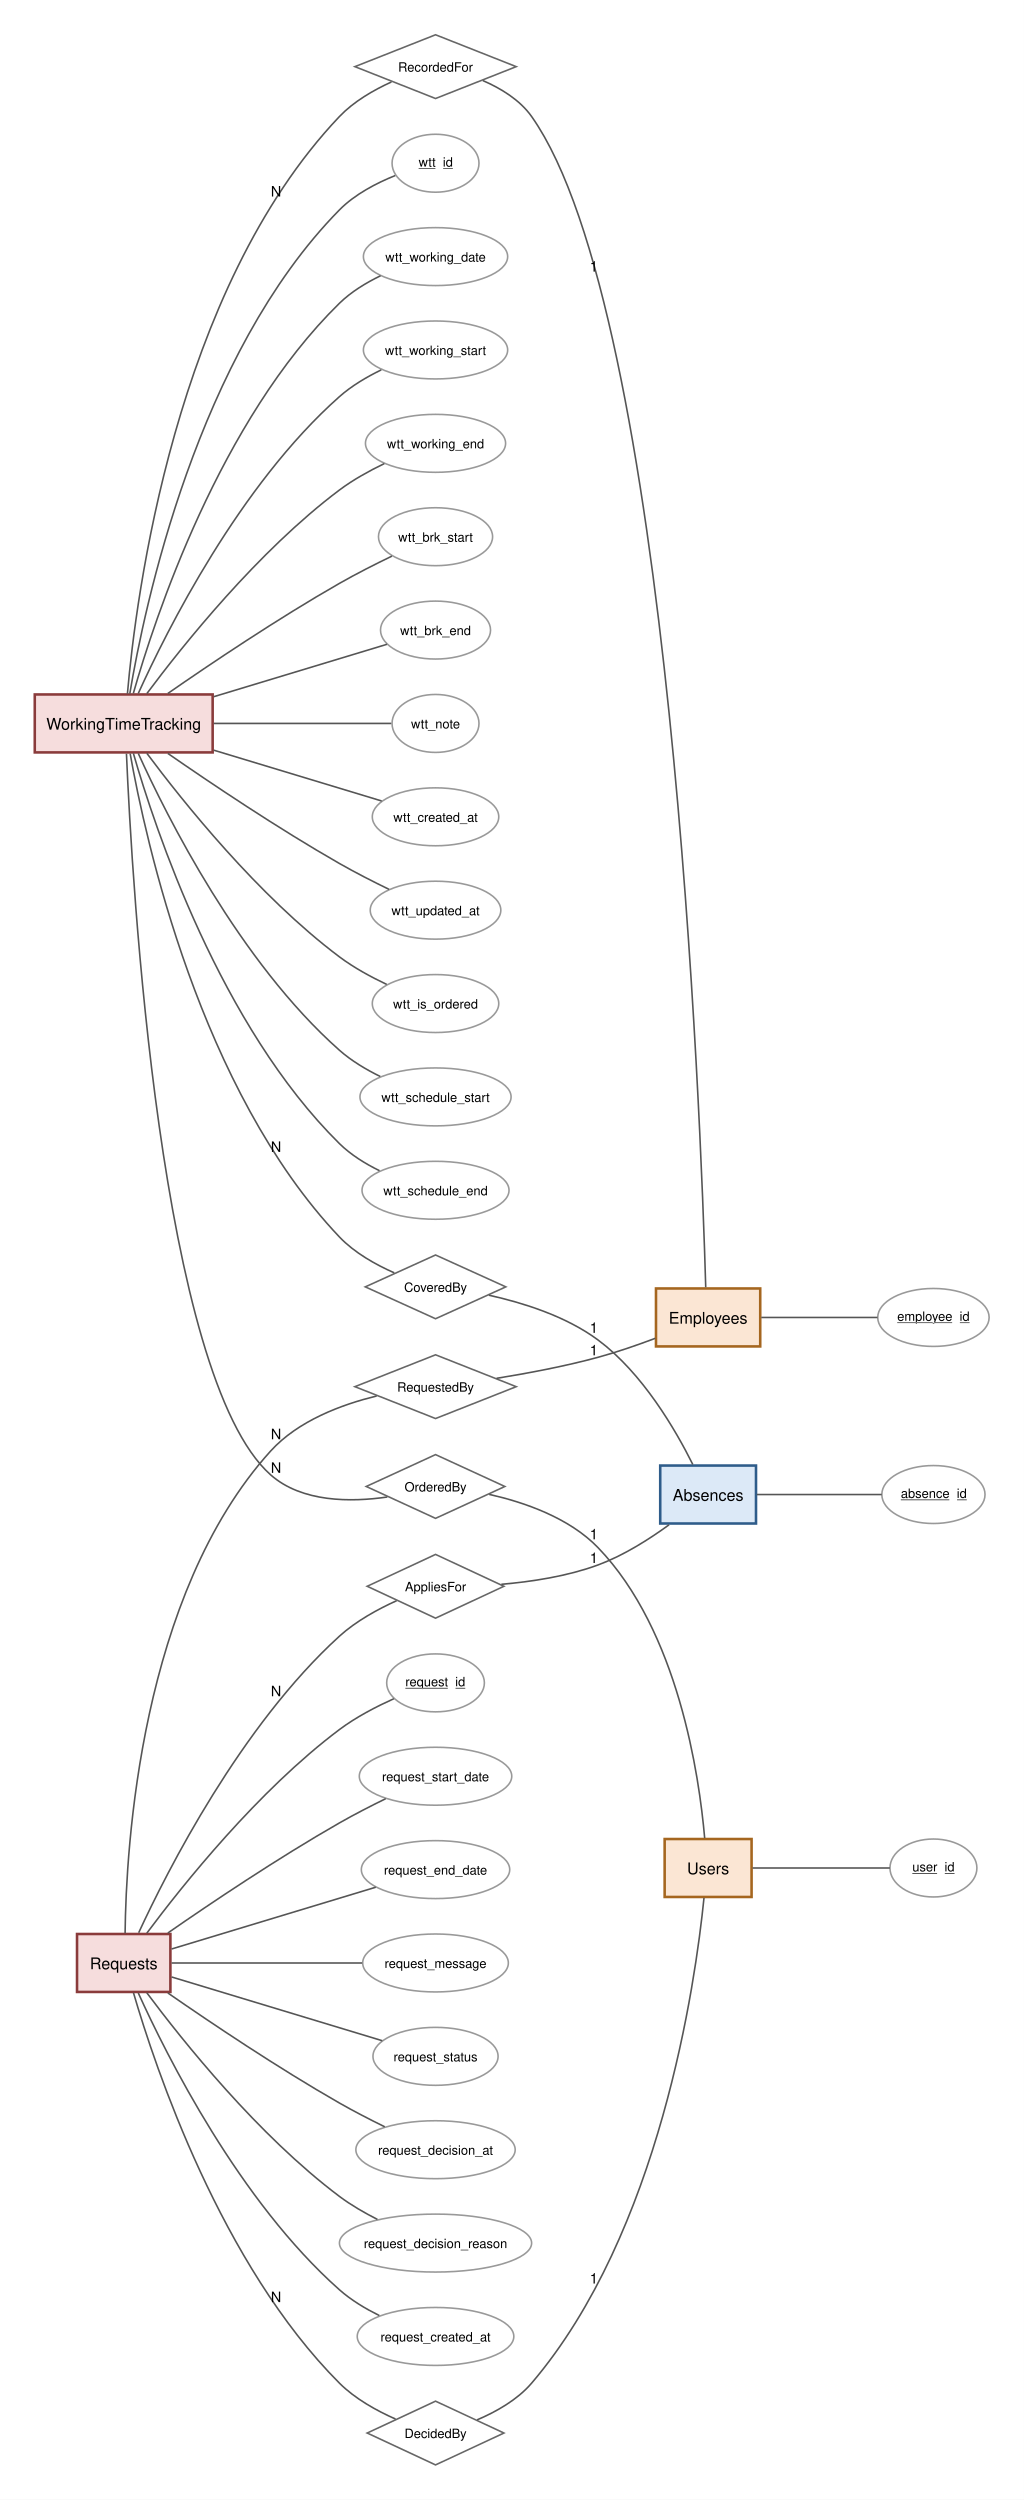
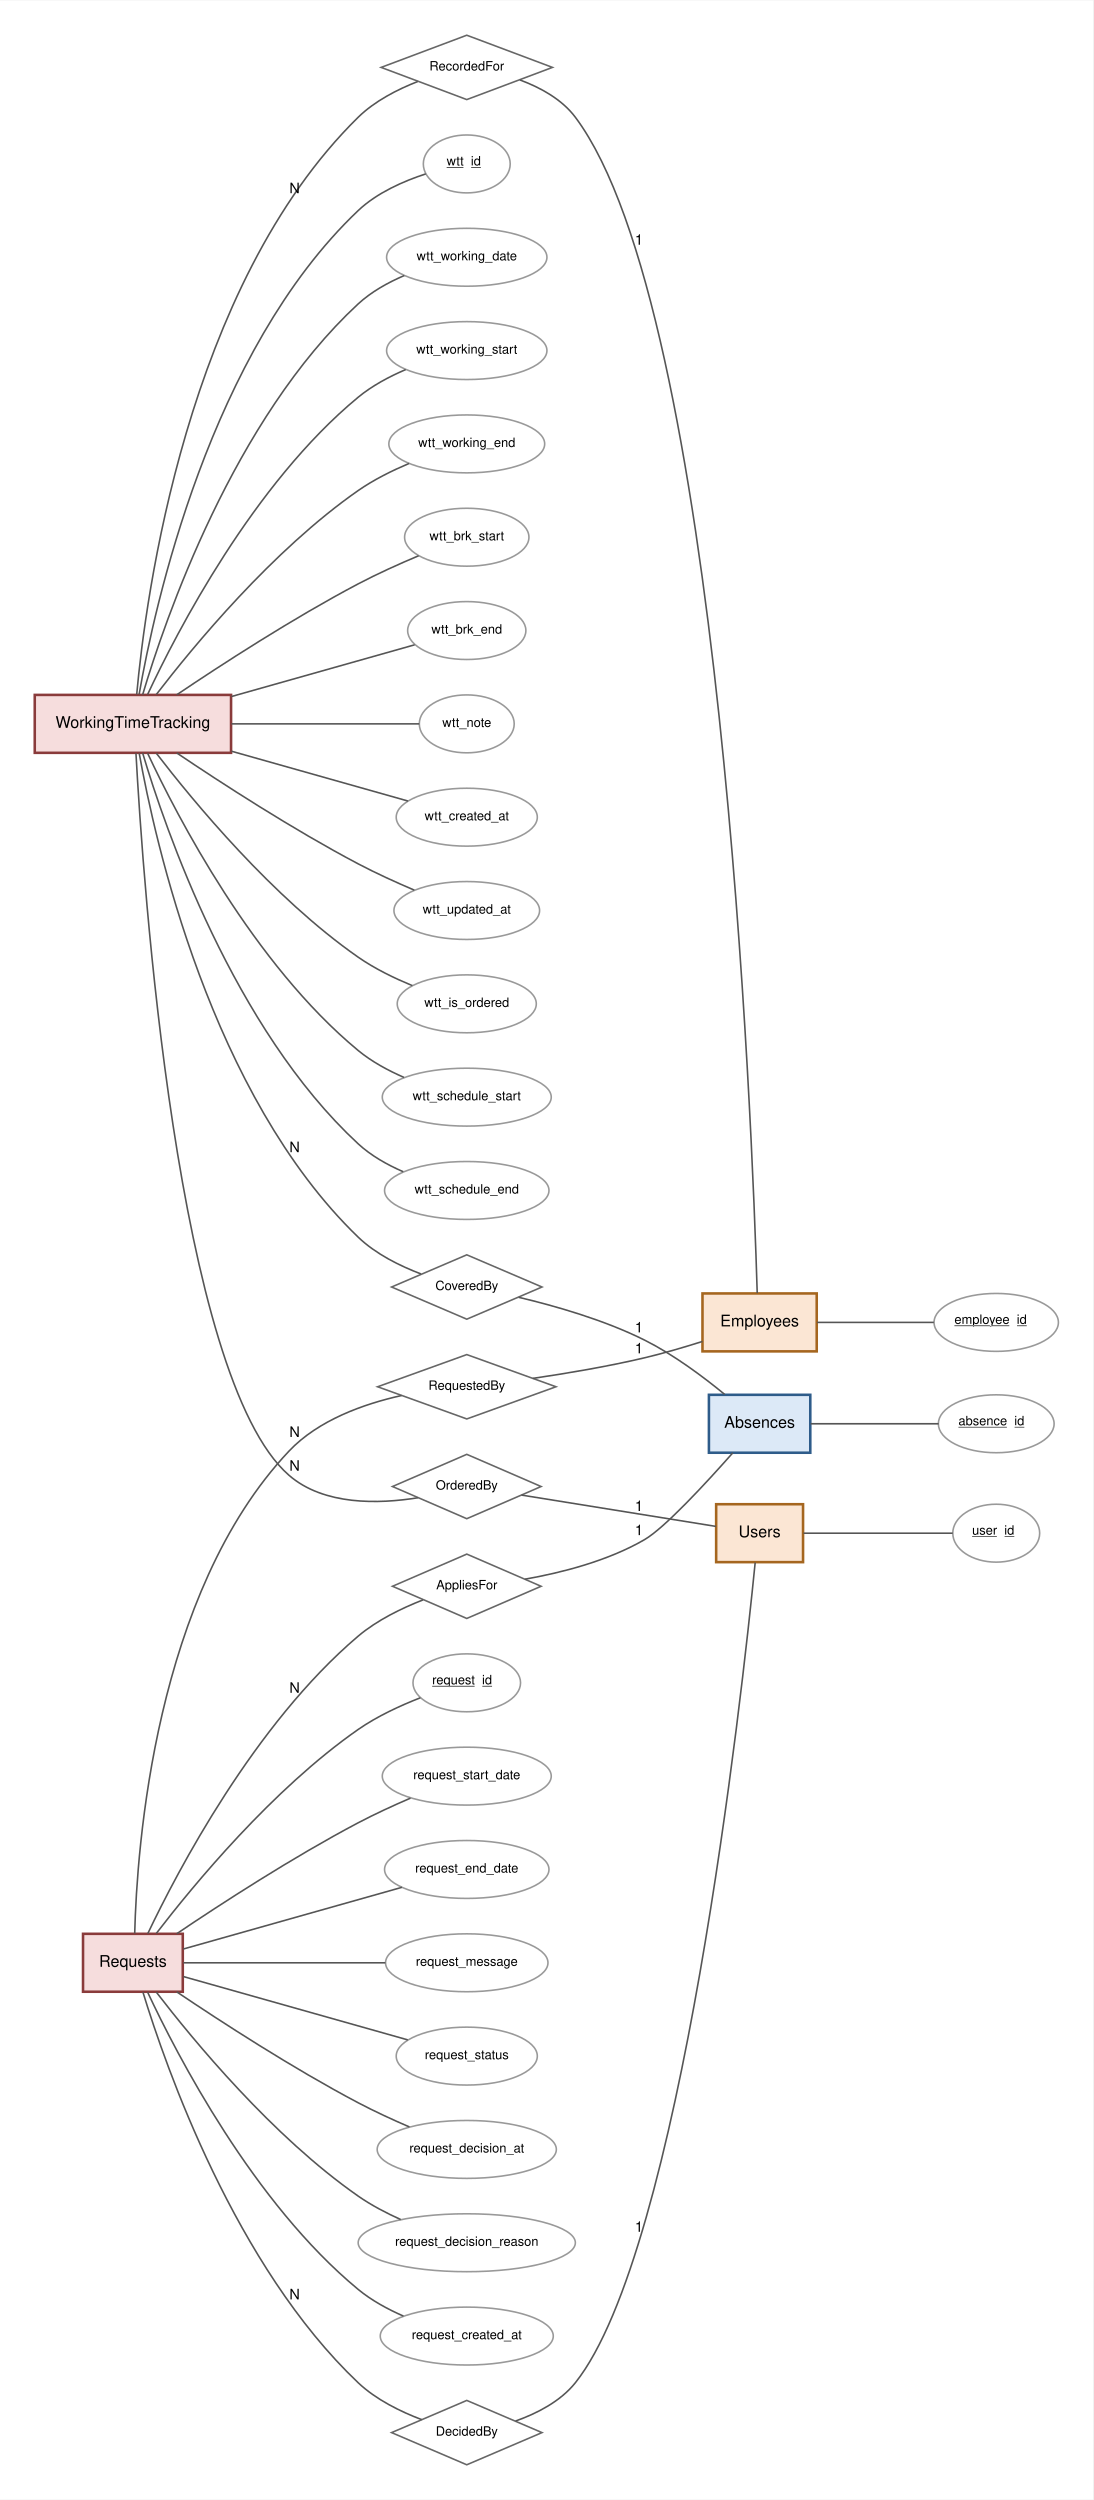
- <svg xmlns="http://www.w3.org/2000/svg" width="636pt" height="1553pt" viewBox="0.00 0.00 636.00 1553.00">
-   <g id="graph0" class="graph" transform="scale(1 1) rotate(0) translate(21.6 1531.2)">
-     <polygon fill="white" stroke="none" points="-21.6,21.6 -21.6,-1531.2 614.45,-1531.2 614.45,21.6 -21.6,21.6" />
+ <svg xmlns="http://www.w3.org/2000/svg" width="679pt" height="1553pt" viewBox="0.00 0.00 679.34 1553.20">
+   <g id="graph0" class="graph" transform="scale(1 1) rotate(0) translate(21.6 1531.6)">
+     <polygon fill="white" stroke="transparent" points="-21.6,21.6 -21.6,-1531.6 657.74,-1531.6 657.74,21.6 -21.6,21.6" />
    <g id="node1" class="node">
-       <polygon fill="#f6dddd" stroke="#8a3b3b" stroke-width="1.6" points="110.5,-1099.8 0,-1099.8 0,-1063.8 110.5,-1063.8 110.5,-1099.8" />
-       <text xml:space="preserve" text-anchor="middle" x="55.25" y="-1077.92" font-family="Helvetica,sans-Serif" font-size="10.00">WorkingTimeTracking</text>
+       <polygon fill="#f6dddd" stroke="#8a3b3b" stroke-width="1.6" points="122,-1100 0,-1100 0,-1064 122,-1064 122,-1100" />
+       <text text-anchor="middle" x="61" y="-1079.5" font-family="Helvetica,sans-Serif" font-size="10.00">WorkingTimeTracking</text>
    </g>
    <g id="node2" class="node">
-       <ellipse fill="white" stroke="#999999" cx="248.95" cy="-1429.8" rx="27" ry="18" />
-       <text xml:space="preserve" text-anchor="start" x="238.45" y="-1427.7" font-family="Helvetica,sans-Serif" text-decoration="underline" font-size="8.00">wtt_id</text>
+       <ellipse fill="white" stroke="#999999" cx="268.5" cy="-1430" rx="27" ry="18" />
+       <text text-anchor="start" x="256" y="-1429.1" font-family="Helvetica,sans-Serif" text-decoration="underline" font-size="8.00">wtt_id</text>
    </g>
    <g id="edge1" class="edge">
-       <path fill="none" stroke="#555555" d="M59.03,-1100.3C67.98,-1153.87 100.84,-1311.02 189.25,-1400.8 198.82,-1410.52 212.32,-1417.5 223.96,-1422.17" />
+       <path fill="none" stroke="#555555" d="M64.87,-1100.35C74.23,-1154.2 108.75,-1313.47 201,-1401 212.69,-1412.1 229.32,-1419.35 243.02,-1423.82" />
    </g>
    <g id="node3" class="node">
-       <ellipse fill="white" stroke="#999999" cx="248.95" cy="-1371.8" rx="44.81" ry="18" />
-       <text xml:space="preserve" text-anchor="middle" x="248.95" y="-1368.7" font-family="Helvetica,sans-Serif" font-size="8.00">wtt_working_date</text>
+       <ellipse fill="white" stroke="#999999" cx="268.5" cy="-1372" rx="49.83" ry="18" />
+       <text text-anchor="middle" x="268.5" y="-1370.1" font-family="Helvetica,sans-Serif" font-size="8.00">wtt_working_date</text>
    </g>
    <g id="edge2" class="edge">
-       <path fill="none" stroke="#555555" d="M61.21,-1100.41C74.47,-1146.98 114.92,-1270.06 189.25,-1342.8 196.48,-1349.88 205.78,-1355.54 214.83,-1359.91" />
+       <path fill="none" stroke="#555555" d="M67.05,-1100.1C80.87,-1146.56 123.54,-1271.37 201,-1343 209.14,-1350.53 219.54,-1356.3 229.69,-1360.65" />
    </g>
    <g id="node4" class="node">
-       <ellipse fill="white" stroke="#999999" cx="248.95" cy="-1313.8" rx="44.81" ry="18" />
-       <text xml:space="preserve" text-anchor="middle" x="248.95" y="-1310.7" font-family="Helvetica,sans-Serif" font-size="8.00">wtt_working_start</text>
+       <ellipse fill="white" stroke="#999999" cx="268.5" cy="-1314" rx="49.83" ry="18" />
+       <text text-anchor="middle" x="268.5" y="-1312.1" font-family="Helvetica,sans-Serif" font-size="8.00">wtt_working_start</text>
    </g>
    <g id="edge3" class="edge">
-       <path fill="none" stroke="#555555" d="M64.29,-1100.41C81.85,-1139.22 127.11,-1229.77 189.25,-1284.8 196.82,-1291.51 206.23,-1297.06 215.27,-1301.44" />
+       <path fill="none" stroke="#555555" d="M70.13,-1100.24C88.31,-1139.15 135.82,-1231.11 201,-1285 209.64,-1292.14 220.31,-1297.82 230.55,-1302.2" />
    </g>
    <g id="node5" class="node">
-       <ellipse fill="white" stroke="#999999" cx="248.95" cy="-1255.8" rx="43.53" ry="18" />
-       <text xml:space="preserve" text-anchor="middle" x="248.95" y="-1252.7" font-family="Helvetica,sans-Serif" font-size="8.00">wtt_working_end</text>
+       <ellipse fill="white" stroke="#999999" cx="268.5" cy="-1256" rx="48.43" ry="18" />
+       <text text-anchor="middle" x="268.5" y="-1254.1" font-family="Helvetica,sans-Serif" font-size="8.00">wtt_working_end</text>
    </g>
    <g id="edge4" class="edge">
-       <path fill="none" stroke="#555555" d="M69.6,-1100.32C91.75,-1130.04 138.7,-1188.87 189.25,-1226.8 197.71,-1233.14 207.76,-1238.71 217.15,-1243.22" />
+       <path fill="none" stroke="#555555" d="M75.56,-1100.27C98.53,-1130.17 147.79,-1189.9 201,-1227 210.61,-1233.7 222.01,-1239.36 232.64,-1243.85" />
    </g>
    <g id="node6" class="node">
-       <ellipse fill="white" stroke="#999999" cx="248.95" cy="-1197.8" rx="35.45" ry="18" />
-       <text xml:space="preserve" text-anchor="middle" x="248.95" y="-1194.7" font-family="Helvetica,sans-Serif" font-size="8.00">wtt_brk_start</text>
+       <ellipse fill="white" stroke="#999999" cx="268.5" cy="-1198" rx="38.64" ry="18" />
+       <text text-anchor="middle" x="268.5" y="-1196.1" font-family="Helvetica,sans-Serif" font-size="8.00">wtt_brk_start</text>
    </g>
    <g id="edge5" class="edge">
-       <path fill="none" stroke="#555555" d="M82.66,-1100.43C109.08,-1118.75 151.16,-1147.04 189.25,-1168.8 199.71,-1174.78 211.57,-1180.78 221.88,-1185.75" />
+       <path fill="none" stroke="#555555" d="M88.21,-1100.05C115.65,-1118.54 160.33,-1147.56 201,-1169 213.03,-1175.34 226.75,-1181.5 238.59,-1186.49" />
    </g>
    <g id="node7" class="node">
-       <ellipse fill="white" stroke="#999999" cx="248.95" cy="-1139.8" rx="34.18" ry="18" />
-       <text xml:space="preserve" text-anchor="middle" x="248.95" y="-1136.7" font-family="Helvetica,sans-Serif" font-size="8.00">wtt_brk_end</text>
+       <ellipse fill="white" stroke="#999999" cx="268.5" cy="-1140" rx="36.74" ry="18" />
+       <text text-anchor="middle" x="268.5" y="-1138.1" font-family="Helvetica,sans-Serif" font-size="8.00">wtt_brk_end</text>
    </g>
    <g id="edge6" class="edge">
-       <path fill="none" stroke="#555555" d="M111.18,-1098.42C146.26,-1109.03 190.33,-1122.37 218.81,-1130.98" />
+       <path fill="none" stroke="#555555" d="M122.27,-1099.01C159.57,-1109.54 205.95,-1122.63 236.11,-1131.14" />
    </g>
    <g id="node8" class="node">
-       <ellipse fill="white" stroke="#999999" cx="248.95" cy="-1081.8" rx="27" ry="18" />
-       <text xml:space="preserve" text-anchor="middle" x="248.95" y="-1078.7" font-family="Helvetica,sans-Serif" font-size="8.00">wtt_note</text>
+       <ellipse fill="white" stroke="#999999" cx="268.5" cy="-1082" rx="29.49" ry="18" />
+       <text text-anchor="middle" x="268.5" y="-1080.1" font-family="Helvetica,sans-Serif" font-size="8.00">wtt_note</text>
    </g>
    <g id="edge7" class="edge">
-       <path fill="none" stroke="#555555" d="M111.18,-1081.8C147.36,-1081.8 193.12,-1081.8 221.46,-1081.8" />
+       <path fill="none" stroke="#555555" d="M122.27,-1082C160.76,-1082 208.9,-1082 238.94,-1082" />
    </g>
    <g id="node9" class="node">
-       <ellipse fill="white" stroke="#999999" cx="248.95" cy="-1023.8" rx="39.28" ry="18" />
-       <text xml:space="preserve" text-anchor="middle" x="248.95" y="-1020.7" font-family="Helvetica,sans-Serif" font-size="8.00">wtt_created_at</text>
+       <ellipse fill="white" stroke="#999999" cx="268.5" cy="-1024" rx="43.85" ry="18" />
+       <text text-anchor="middle" x="268.5" y="-1022.1" font-family="Helvetica,sans-Serif" font-size="8.00">wtt_created_at</text>
    </g>
    <g id="edge8" class="edge">
-       <path fill="none" stroke="#555555" d="M111.18,-1065.18C144.93,-1054.97 187,-1042.24 215.51,-1033.62" />
+       <path fill="none" stroke="#555555" d="M122.27,-1064.99C157.92,-1054.93 201.84,-1042.53 232,-1034.02" />
    </g>
    <g id="node10" class="node">
-       <ellipse fill="white" stroke="#999999" cx="248.95" cy="-965.8" rx="40.56" ry="18" />
-       <text xml:space="preserve" text-anchor="middle" x="248.95" y="-962.7" font-family="Helvetica,sans-Serif" font-size="8.00">wtt_updated_at</text>
+       <ellipse fill="white" stroke="#999999" cx="268.5" cy="-966" rx="45.26" ry="18" />
+       <text text-anchor="middle" x="268.5" y="-964.1" font-family="Helvetica,sans-Serif" font-size="8.00">wtt_updated_at</text>
    </g>
    <g id="edge9" class="edge">
-       <path fill="none" stroke="#555555" d="M82.66,-1063.17C109.08,-1044.85 151.16,-1016.56 189.25,-994.8 199.12,-989.16 210.24,-983.5 220.12,-978.7" />
+       <path fill="none" stroke="#555555" d="M88.21,-1063.95C115.65,-1045.46 160.33,-1016.44 201,-995 212.14,-989.13 224.73,-983.42 235.93,-978.64" />
    </g>
    <g id="node11" class="node">
-       <ellipse fill="white" stroke="#999999" cx="248.95" cy="-907.8" rx="39.28" ry="18" />
-       <text xml:space="preserve" text-anchor="middle" x="248.95" y="-904.7" font-family="Helvetica,sans-Serif" font-size="8.00">wtt_is_ordered</text>
+       <ellipse fill="white" stroke="#999999" cx="268.5" cy="-908" rx="43.22" ry="18" />
+       <text text-anchor="middle" x="268.5" y="-906.1" font-family="Helvetica,sans-Serif" font-size="8.00">wtt_is_ordered</text>
    </g>
    <g id="edge10" class="edge">
-       <path fill="none" stroke="#555555" d="M69.6,-1063.28C91.75,-1033.56 138.7,-974.73 189.25,-936.8 198.16,-930.11 208.85,-924.3 218.65,-919.66" />
+       <path fill="none" stroke="#555555" d="M75.56,-1063.73C98.53,-1033.83 147.79,-974.1 201,-937 211.23,-929.87 223.49,-923.92 234.68,-919.3" />
    </g>
    <g id="node12" class="node">
-       <ellipse fill="white" stroke="#999999" cx="248.95" cy="-849.8" rx="46.94" ry="18" />
-       <text xml:space="preserve" text-anchor="middle" x="248.95" y="-846.7" font-family="Helvetica,sans-Serif" font-size="8.00">wtt_schedule_start</text>
+       <ellipse fill="white" stroke="#999999" cx="268.5" cy="-850" rx="52.51" ry="18" />
+       <text text-anchor="middle" x="268.5" y="-848.1" font-family="Helvetica,sans-Serif" font-size="8.00">wtt_schedule_start</text>
    </g>
    <g id="edge11" class="edge">
-       <path fill="none" stroke="#555555" d="M64.29,-1063.19C81.85,-1024.38 127.11,-933.83 189.25,-878.8 196.65,-872.24 205.8,-866.79 214.66,-862.46" />
+       <path fill="none" stroke="#555555" d="M70.13,-1063.76C88.31,-1024.85 135.82,-932.89 201,-879 209.35,-872.1 219.59,-866.56 229.52,-862.25" />
    </g>
    <g id="node13" class="node">
-       <ellipse fill="white" stroke="#999999" cx="248.95" cy="-791.8" rx="45.66" ry="18" />
-       <text xml:space="preserve" text-anchor="middle" x="248.95" y="-788.7" font-family="Helvetica,sans-Serif" font-size="8.00">wtt_schedule_end</text>
+       <ellipse fill="white" stroke="#999999" cx="268.5" cy="-792" rx="51.1" ry="18" />
+       <text text-anchor="middle" x="268.5" y="-790.1" font-family="Helvetica,sans-Serif" font-size="8.00">wtt_schedule_end</text>
    </g>
    <g id="edge12" class="edge">
-       <path fill="none" stroke="#555555" d="M61.25,-1063.23C74.61,-1016.76 115.25,-893.88 189.25,-820.8 196.29,-813.85 205.32,-808.28 214.18,-803.94" />
+       <path fill="none" stroke="#555555" d="M67.05,-1063.9C80.87,-1017.44 123.54,-892.63 201,-821 208.95,-813.65 219.07,-807.96 228.99,-803.65" />
    </g>
    <g id="node29" class="node">
-       <polygon fill="white" stroke="#666666" points="248.95,-1509.6 198.84,-1489.8 248.95,-1470 299.06,-1489.8 248.95,-1509.6" />
-       <text xml:space="preserve" text-anchor="middle" x="248.95" y="-1486.7" font-family="Helvetica,sans-Serif" font-size="8.00">RecordedFor</text>
+       <polygon fill="white" stroke="#666666" points="268.5,-1510 215.26,-1490 268.5,-1470 321.74,-1490 268.5,-1510" />
+       <text text-anchor="middle" x="268.5" y="-1488.1" font-family="Helvetica,sans-Serif" font-size="8.00">RecordedFor</text>
    </g>
    <g id="edge24" class="edge">
-       <path fill="none" stroke="#555555" d="M57.55,-1100.22C62.74,-1160.03 86.93,-1351.14 189.25,-1458.8 198.14,-1468.16 210.49,-1475.26 221.57,-1480.29" />
-       <text xml:space="preserve" text-anchor="middle" x="149.88" y="-1409.11" font-family="Helvetica,sans-Serif" font-size="9.00">N</text>
+       <path fill="none" stroke="#555555" d="M63.36,-1100.25C68.8,-1160.33 94.23,-1354.17 201,-1459 211.27,-1469.08 225.43,-1476.31 238.05,-1481.23" />
+       <text text-anchor="middle" x="161.5" y="-1411.8" font-family="Helvetica,sans-Serif" font-size="9.00">N</text>
    </g>
    <g id="node30" class="node">
-       <polygon fill="white" stroke="#666666" points="248.95,-751.6 205.3,-731.8 248.95,-712 292.6,-731.8 248.95,-751.6" />
-       <text xml:space="preserve" text-anchor="middle" x="248.95" y="-728.7" font-family="Helvetica,sans-Serif" font-size="8.00">CoveredBy</text>
+       <polygon fill="white" stroke="#666666" points="268.5,-752 221.76,-732 268.5,-712 315.24,-732 268.5,-752" />
+       <text text-anchor="middle" x="268.5" y="-730.1" font-family="Helvetica,sans-Serif" font-size="8.00">CoveredBy</text>
    </g>
    <g id="edge26" class="edge">
-       <path fill="none" stroke="#555555" d="M59.25,-1063.07C68.74,-1009.56 102.7,-853.96 189.25,-762.8 198.61,-752.94 211.82,-745.58 223.33,-740.51" />
-       <text xml:space="preserve" text-anchor="middle" x="149.88" y="-815.61" font-family="Helvetica,sans-Serif" font-size="9.00">N</text>
+       <path fill="none" stroke="#555555" d="M64.93,-1063.71C74.47,-1010.05 109.44,-851.24 201,-763 211.91,-752.48 227.05,-745.04 240.13,-740.09" />
+       <text text-anchor="middle" x="161.5" y="-815.8" font-family="Helvetica,sans-Serif" font-size="9.00">N</text>
    </g>
    <g id="node31" class="node">
-       <polygon fill="white" stroke="#666666" points="248.95,-627.6 205.89,-607.8 248.95,-588 292.01,-607.8 248.95,-627.6" />
-       <text xml:space="preserve" text-anchor="middle" x="248.95" y="-604.7" font-family="Helvetica,sans-Serif" font-size="8.00">OrderedBy</text>
+       <polygon fill="white" stroke="#666666" points="268.5,-628 222.32,-608 268.5,-588 314.68,-608 268.5,-628" />
+       <text text-anchor="middle" x="268.5" y="-606.1" font-family="Helvetica,sans-Serif" font-size="8.00">OrderedBy</text>
    </g>
    <g id="edge28" class="edge">
-       <path fill="none" stroke="#555555" d="M56.95,-1063.04C60.35,-983.58 77.81,-675.98 146.5,-615.05 165.92,-597.83 196.49,-597.99 219,-601.26" />
-       <text xml:space="preserve" text-anchor="middle" x="149.88" y="-616.25" font-family="Helvetica,sans-Serif" font-size="9.00">N</text>
+       <path fill="none" stroke="#555555" d="M62.9,-1063.74C67.2,-984.98 88.37,-675.57 158,-615 179.7,-596.12 213.9,-597.08 238.3,-601.04" />
+       <text text-anchor="middle" x="161.5" y="-617.8" font-family="Helvetica,sans-Serif" font-size="9.00">N</text>
    </g>
    <g id="node14" class="node">
-       <polygon fill="#f6dddd" stroke="#8a3b3b" stroke-width="1.6" points="84.25,-329.8 26.25,-329.8 26.25,-293.8 84.25,-293.8 84.25,-329.8" />
-       <text xml:space="preserve" text-anchor="middle" x="55.25" y="-307.93" font-family="Helvetica,sans-Serif" font-size="10.00">Requests</text>
+       <polygon fill="#f6dddd" stroke="#8a3b3b" stroke-width="1.6" points="92,-330 30,-330 30,-294 92,-294 92,-330" />
+       <text text-anchor="middle" x="61" y="-309.5" font-family="Helvetica,sans-Serif" font-size="10.00">Requests</text>
    </g>
    <g id="node15" class="node">
-       <ellipse fill="white" stroke="#999999" cx="248.95" cy="-485.8" rx="30.35" ry="18" />
-       <text xml:space="preserve" text-anchor="start" x="230.2" y="-483.7" font-family="Helvetica,sans-Serif" text-decoration="underline" font-size="8.00">request_id</text>
+       <ellipse fill="white" stroke="#999999" cx="268.5" cy="-486" rx="33.43" ry="18" />
+       <text text-anchor="start" x="247" y="-485.1" font-family="Helvetica,sans-Serif" text-decoration="underline" font-size="8.00">request_id</text>
    </g>
    <g id="edge13" class="edge">
-       <path fill="none" stroke="#555555" d="M69.6,-330.32C91.75,-360.04 138.7,-418.87 189.25,-456.8 199.52,-464.51 212.17,-471.06 223.08,-475.98" />
+       <path fill="none" stroke="#555555" d="M75.56,-330.27C98.53,-360.17 147.79,-419.9 201,-457 212.78,-465.21 227.25,-471.86 239.69,-476.71" />
    </g>
    <g id="node16" class="node">
-       <ellipse fill="white" stroke="#999999" cx="248.95" cy="-427.8" rx="47.36" ry="18" />
-       <text xml:space="preserve" text-anchor="middle" x="248.95" y="-424.7" font-family="Helvetica,sans-Serif" font-size="8.00">request_start_date</text>
+       <ellipse fill="white" stroke="#999999" cx="268.5" cy="-428" rx="52.51" ry="18" />
+       <text text-anchor="middle" x="268.5" y="-426.1" font-family="Helvetica,sans-Serif" font-size="8.00">request_start_date</text>
    </g>
    <g id="edge14" class="edge">
-       <path fill="none" stroke="#555555" d="M82.66,-330.43C109.08,-348.75 151.16,-377.04 189.25,-398.8 198.43,-404.04 208.69,-409.31 218.03,-413.88" />
+       <path fill="none" stroke="#555555" d="M88.21,-330.05C115.65,-348.54 160.33,-377.56 201,-399 211.36,-404.46 222.97,-409.78 233.55,-414.35" />
    </g>
    <g id="node17" class="node">
-       <ellipse fill="white" stroke="#999999" cx="248.95" cy="-369.8" rx="46.09" ry="18" />
-       <text xml:space="preserve" text-anchor="middle" x="248.95" y="-366.7" font-family="Helvetica,sans-Serif" font-size="8.00">request_end_date</text>
+       <ellipse fill="white" stroke="#999999" cx="268.5" cy="-370" rx="51.1" ry="18" />
+       <text text-anchor="middle" x="268.5" y="-368.1" font-family="Helvetica,sans-Serif" font-size="8.00">request_end_date</text>
    </g>
    <g id="edge15" class="edge">
-       <path fill="none" stroke="#555555" d="M84.95,-320.48C118.79,-330.72 175.08,-347.75 211.85,-358.88" />
+       <path fill="none" stroke="#555555" d="M92.32,-320.56C128.38,-330.74 188.66,-347.75 228.25,-358.92" />
    </g>
    <g id="node18" class="node">
-       <ellipse fill="white" stroke="#999999" cx="248.95" cy="-311.8" rx="45.24" ry="18" />
-       <text xml:space="preserve" text-anchor="middle" x="248.95" y="-308.7" font-family="Helvetica,sans-Serif" font-size="8.00">request_message</text>
+       <ellipse fill="white" stroke="#999999" cx="268.5" cy="-312" rx="50.47" ry="18" />
+       <text text-anchor="middle" x="268.5" y="-310.1" font-family="Helvetica,sans-Serif" font-size="8.00">request_message</text>
    </g>
    <g id="edge16" class="edge">
-       <path fill="none" stroke="#555555" d="M84.95,-311.8C116.28,-311.8 166.86,-311.8 203.37,-311.8" />
+       <path fill="none" stroke="#555555" d="M92.32,-312C125.37,-312 178.76,-312 217.92,-312" />
    </g>
    <g id="node19" class="node">
-       <ellipse fill="white" stroke="#999999" cx="248.95" cy="-253.8" rx="38.86" ry="18" />
-       <text xml:space="preserve" text-anchor="middle" x="248.95" y="-250.7" font-family="Helvetica,sans-Serif" font-size="8.00">request_status</text>
+       <ellipse fill="white" stroke="#999999" cx="268.5" cy="-254" rx="43.85" ry="18" />
+       <text text-anchor="middle" x="268.5" y="-252.1" font-family="Helvetica,sans-Serif" font-size="8.00">request_status</text>
    </g>
    <g id="edge17" class="edge">
-       <path fill="none" stroke="#555555" d="M84.95,-303.12C120.04,-292.5 179.28,-274.58 215.85,-263.51" />
+       <path fill="none" stroke="#555555" d="M92.32,-303.44C129.5,-292.95 192.42,-275.19 231.87,-264.06" />
    </g>
    <g id="node20" class="node">
-       <ellipse fill="white" stroke="#999999" cx="248.95" cy="-195.8" rx="49.49" ry="18" />
-       <text xml:space="preserve" text-anchor="middle" x="248.95" y="-192.7" font-family="Helvetica,sans-Serif" font-size="8.00">request_decision_at</text>
+       <ellipse fill="white" stroke="#999999" cx="268.5" cy="-196" rx="55.68" ry="18" />
+       <text text-anchor="middle" x="268.5" y="-194.1" font-family="Helvetica,sans-Serif" font-size="8.00">request_decision_at</text>
    </g>
    <g id="edge18" class="edge">
-       <path fill="none" stroke="#555555" d="M82.66,-293.17C109.08,-274.85 151.16,-246.56 189.25,-224.8 198.23,-219.67 208.24,-214.52 217.42,-210.02" />
+       <path fill="none" stroke="#555555" d="M88.21,-293.95C115.65,-275.46 160.33,-246.44 201,-225 211.14,-219.65 222.47,-214.44 232.87,-209.95" />
    </g>
    <g id="node21" class="node">
-       <ellipse fill="white" stroke="#999999" cx="248.95" cy="-137.8" rx="59.7" ry="18" />
-       <text xml:space="preserve" text-anchor="middle" x="248.95" y="-134.7" font-family="Helvetica,sans-Serif" font-size="8.00">request_decision_reason</text>
+       <ellipse fill="white" stroke="#999999" cx="268.5" cy="-138" rx="67.5" ry="18" />
+       <text text-anchor="middle" x="268.5" y="-136.1" font-family="Helvetica,sans-Serif" font-size="8.00">request_decision_reason</text>
    </g>
    <g id="edge19" class="edge">
-       <path fill="none" stroke="#555555" d="M69.6,-293.28C91.75,-263.56 138.7,-204.73 189.25,-166.8 196.43,-161.41 204.77,-156.59 212.87,-152.49" />
+       <path fill="none" stroke="#555555" d="M75.56,-293.73C98.53,-263.83 147.79,-204.1 201,-167 209.06,-161.38 218.38,-156.49 227.45,-152.41" />
    </g>
    <g id="node22" class="node">
-       <ellipse fill="white" stroke="#999999" cx="248.95" cy="-79.8" rx="48.64" ry="18" />
-       <text xml:space="preserve" text-anchor="middle" x="248.95" y="-76.7" font-family="Helvetica,sans-Serif" font-size="8.00">request_created_at</text>
+       <ellipse fill="white" stroke="#999999" cx="268.5" cy="-80" rx="53.77" ry="18" />
+       <text text-anchor="middle" x="268.5" y="-78.1" font-family="Helvetica,sans-Serif" font-size="8.00">request_created_at</text>
    </g>
    <g id="edge20" class="edge">
-       <path fill="none" stroke="#555555" d="M64.29,-293.19C81.85,-254.38 127.11,-163.83 189.25,-108.8 196.48,-102.39 205.38,-97.05 214.05,-92.76" />
+       <path fill="none" stroke="#555555" d="M70.13,-293.76C88.31,-254.85 135.82,-162.89 201,-109 209.25,-102.18 219.35,-96.69 229.17,-92.4" />
    </g>
    <g id="node32" class="node">
-       <polygon fill="white" stroke="#666666" points="248.95,-689.6 198.84,-669.8 248.95,-650 299.06,-669.8 248.95,-689.6" />
-       <text xml:space="preserve" text-anchor="middle" x="248.95" y="-666.7" font-family="Helvetica,sans-Serif" font-size="8.00">RequestedBy</text>
+       <polygon fill="white" stroke="#666666" points="268.5,-690 213.07,-670 268.5,-650 323.93,-670 268.5,-690" />
+       <text text-anchor="middle" x="268.5" y="-668.1" font-family="Helvetica,sans-Serif" font-size="8.00">RequestedBy</text>
    </g>
    <g id="edge30" class="edge">
-       <path fill="none" stroke="#555555" d="M56.11,-330.26C56.7,-383.71 65.6,-540.47 146.5,-629.8 163.53,-648.6 190.53,-658.68 212.39,-664.02" />
-       <text xml:space="preserve" text-anchor="middle" x="149.88" y="-637.13" font-family="Helvetica,sans-Serif" font-size="9.00">N</text>
+       <path fill="none" stroke="#555555" d="M62.12,-330.2C63.46,-383.62 74.64,-541.75 158,-630 176.27,-649.35 204.67,-659.37 227.96,-664.55" />
+       <text text-anchor="middle" x="161.5" y="-638.8" font-family="Helvetica,sans-Serif" font-size="9.00">N</text>
    </g>
    <g id="node33" class="node">
-       <polygon fill="white" stroke="#666666" points="248.95,-565.6 206.48,-545.8 248.95,-526 291.42,-545.8 248.95,-565.6" />
-       <text xml:space="preserve" text-anchor="middle" x="248.95" y="-542.7" font-family="Helvetica,sans-Serif" font-size="8.00">AppliesFor</text>
+       <polygon fill="white" stroke="#666666" points="268.5,-566 222.32,-546 268.5,-526 314.68,-546 268.5,-566" />
+       <text text-anchor="middle" x="268.5" y="-544.1" font-family="Helvetica,sans-Serif" font-size="8.00">AppliesFor</text>
    </g>
    <g id="edge32" class="edge">
-       <path fill="none" stroke="#555555" d="M64.54,-330.57C82.43,-369.29 128.02,-459.08 189.25,-514.8 199.56,-524.19 213.24,-531.62 224.8,-536.86" />
-       <text xml:space="preserve" text-anchor="middle" x="149.88" y="-477.48" font-family="Helvetica,sans-Serif" font-size="9.00">N</text>
+       <path fill="none" stroke="#555555" d="M70.24,-330.12C88.62,-368.78 136.5,-460.3 201,-515 212.76,-524.97 228.25,-532.44 241.33,-537.55" />
+       <text text-anchor="middle" x="161.5" y="-479.8" font-family="Helvetica,sans-Serif" font-size="9.00">N</text>
    </g>
    <g id="node34" class="node">
-       <polygon fill="white" stroke="#666666" points="248.95,-39.6 206.48,-19.8 248.95,0 291.42,-19.8 248.95,-39.6" />
-       <text xml:space="preserve" text-anchor="middle" x="248.95" y="-16.7" font-family="Helvetica,sans-Serif" font-size="8.00">DecidedBy</text>
+       <polygon fill="white" stroke="#666666" points="268.5,-40 221.76,-20 268.5,0 315.24,-20 268.5,-40" />
+       <text text-anchor="middle" x="268.5" y="-18.1" font-family="Helvetica,sans-Serif" font-size="8.00">DecidedBy</text>
    </g>
    <g id="edge34" class="edge">
-       <path fill="none" stroke="#555555" d="M61.31,-293.3C74.81,-246.96 115.77,-124.4 189.25,-50.8 199.02,-41.01 212.53,-33.59 224.13,-28.47" />
-       <text xml:space="preserve" text-anchor="middle" x="149.88" y="-101.11" font-family="Helvetica,sans-Serif" font-size="9.00">N</text>
+       <path fill="none" stroke="#555555" d="M67.26,-293.67C81.44,-247.22 124.63,-123.41 201,-51 212.09,-40.48 227.4,-33.01 240.53,-28.05" />
+       <text text-anchor="middle" x="161.5" y="-102.8" font-family="Helvetica,sans-Serif" font-size="9.00">N</text>
    </g>
    <g id="node23" class="node">
-       <polygon fill="#dce9f7" stroke="#2e5c8a" stroke-width="1.6" points="448.03,-620.8 388.53,-620.8 388.53,-584.8 448.03,-584.8 448.03,-620.8" />
-       <text xml:space="preserve" text-anchor="middle" x="418.28" y="-598.92" font-family="Helvetica,sans-Serif" font-size="10.00">Absences</text>
+       <polygon fill="#dce9f7" stroke="#2e5c8a" stroke-width="1.6" points="482,-665 419,-665 419,-629 482,-629 482,-665" />
+       <text text-anchor="middle" x="450.5" y="-644.5" font-family="Helvetica,sans-Serif" font-size="10.00">Absences</text>
    </g>
    <g id="node24" class="node">
-       <ellipse fill="white" stroke="#999999" cx="558.25" cy="-602.8" rx="32.05" ry="18" />
-       <text xml:space="preserve" text-anchor="start" x="538" y="-600.7" font-family="Helvetica,sans-Serif" text-decoration="underline" font-size="8.00">absence_id</text>
+       <ellipse fill="white" stroke="#999999" cx="597.57" cy="-647" rx="35.97" ry="18" />
+       <text text-anchor="start" x="574.07" y="-646.1" font-family="Helvetica,sans-Serif" text-decoration="underline" font-size="8.00">absence_id</text>
    </g>
    <g id="edge21" class="edge">
-       <path fill="none" stroke="#555555" d="M448.54,-602.8C471.32,-602.8 502.87,-602.8 526.12,-602.8" />
+       <path fill="none" stroke="#555555" d="M482.27,-647C505.55,-647 537.56,-647 561.78,-647" />
    </g>
    <g id="node25" class="node">
-       <polygon fill="#fbe6d4" stroke="#a5661f" stroke-width="1.6" points="450.65,-730.8 385.9,-730.8 385.9,-694.8 450.65,-694.8 450.65,-730.8" />
-       <text xml:space="preserve" text-anchor="middle" x="418.28" y="-708.92" font-family="Helvetica,sans-Serif" font-size="10.00">Employees</text>
+       <polygon fill="#fbe6d4" stroke="#a5661f" stroke-width="1.6" points="486,-728 415,-728 415,-692 486,-692 486,-728" />
+       <text text-anchor="middle" x="450.5" y="-707.5" font-family="Helvetica,sans-Serif" font-size="10.00">Employees</text>
    </g>
    <g id="node26" class="node">
-       <ellipse fill="white" stroke="#999999" cx="558.25" cy="-712.8" rx="34.6" ry="18" />
-       <text xml:space="preserve" text-anchor="start" x="535.75" y="-710.7" font-family="Helvetica,sans-Serif" text-decoration="underline" font-size="8.00">employee_id</text>
+       <ellipse fill="white" stroke="#999999" cx="597.57" cy="-710" rx="38.64" ry="18" />
+       <text text-anchor="start" x="571.57" y="-709.1" font-family="Helvetica,sans-Serif" text-decoration="underline" font-size="8.00">employee_id</text>
    </g>
    <g id="edge22" class="edge">
-       <path fill="none" stroke="#555555" d="M451.28,-712.8C472.93,-712.8 501.49,-712.8 523.5,-712.8" />
+       <path fill="none" stroke="#555555" d="M486.25,-710C508.13,-710 536.37,-710 558.8,-710" />
    </g>
    <g id="node27" class="node">
-       <polygon fill="#fbe6d4" stroke="#a5661f" stroke-width="1.6" points="445.28,-388.8 391.28,-388.8 391.28,-352.8 445.28,-352.8 445.28,-388.8" />
-       <text xml:space="preserve" text-anchor="middle" x="418.28" y="-366.93" font-family="Helvetica,sans-Serif" font-size="10.00">Users</text>
+       <polygon fill="#fbe6d4" stroke="#a5661f" stroke-width="1.6" points="477.5,-597 423.5,-597 423.5,-561 477.5,-561 477.5,-597" />
+       <text text-anchor="middle" x="450.5" y="-576.5" font-family="Helvetica,sans-Serif" font-size="10.00">Users</text>
    </g>
    <g id="node28" class="node">
-       <ellipse fill="white" stroke="#999999" cx="558.25" cy="-370.8" rx="27" ry="18" />
-       <text xml:space="preserve" text-anchor="start" x="545.13" y="-368.7" font-family="Helvetica,sans-Serif" text-decoration="underline" font-size="8.00">user_id</text>
+       <ellipse fill="white" stroke="#999999" cx="597.57" cy="-579" rx="27" ry="18" />
+       <text text-anchor="start" x="582.57" y="-578.1" font-family="Helvetica,sans-Serif" text-decoration="underline" font-size="8.00">user_id</text>
    </g>
    <g id="edge23" class="edge">
-       <path fill="none" stroke="#555555" d="M445.88,-370.8C470.47,-370.8 506.79,-370.8 531.2,-370.8" />
+       <path fill="none" stroke="#555555" d="M477.77,-579C504.06,-579 544.27,-579 570.5,-579" />
    </g>
    <g id="edge25" class="edge">
-       <path fill="none" stroke="#555555" d="M278.32,-1481.16C289.47,-1476.34 301.34,-1469.16 308.65,-1458.8 395.18,-1336.25 413.84,-834.95 416.8,-731.52" />
-       <text xml:space="preserve" text-anchor="middle" x="347.28" y="-1362.47" font-family="Helvetica,sans-Serif" font-size="9.00">1</text>
+       <path fill="none" stroke="#555555" d="M301.53,-1482.2C314.15,-1477.52 327.6,-1470.22 336,-1459 426.53,-1338.04 445.98,-830.92 449.02,-728.2" />
+       <text text-anchor="middle" x="375.5" y="-1379.8" font-family="Helvetica,sans-Serif" font-size="9.00">1</text>
    </g>
    <g id="edge27" class="edge">
-       <path fill="none" stroke="#555555" d="M282.1,-726.61C302.99,-722.01 329.95,-713.62 349.9,-698.8 377.53,-678.28 398.04,-643.02 408.79,-621.42" />
-       <text xml:space="preserve" text-anchor="middle" x="347.28" y="-703.24" font-family="Helvetica,sans-Serif" font-size="9.00">1</text>
+       <path fill="none" stroke="#555555" d="M300.78,-725.59C323.29,-720.27 353.97,-711.53 379,-699 397.09,-689.95 415.41,-676.26 428.84,-665.21" />
+       <text text-anchor="middle" x="375.5" y="-703.8" font-family="Helvetica,sans-Serif" font-size="9.00">1</text>
    </g>
    <g id="edge29" class="edge">
-       <path fill="none" stroke="#555555" d="M282.28,-602.89C304.07,-597.99 331.99,-588.38 349.9,-569.8 399.77,-518.06 412.78,-428.11 416.14,-389.39" />
-       <text xml:space="preserve" text-anchor="middle" x="347.28" y="-574.96" font-family="Helvetica,sans-Serif" font-size="9.00">1</text>
+       <path fill="none" stroke="#555555" d="M302.51,-602.68C337.33,-597.07 391.46,-588.35 423.41,-583.2" />
+       <text text-anchor="middle" x="375.5" y="-592.8" font-family="Helvetica,sans-Serif" font-size="9.00">1</text>
    </g>
    <g id="edge31" class="edge">
-       <path fill="none" stroke="#555555" d="M286.84,-674.99C305.85,-678.05 329.31,-682.43 349.9,-688.05 361.68,-691.26 374.32,-695.64 385.43,-699.83" />
-       <text xml:space="preserve" text-anchor="middle" x="347.28" y="-689.25" font-family="Helvetica,sans-Serif" font-size="9.00">1</text>
+       <path fill="none" stroke="#555555" d="M309.56,-675.21C330.4,-678.27 356.22,-682.6 379,-688 390.85,-690.81 403.62,-694.56 414.98,-698.17" />
+       <text text-anchor="middle" x="375.5" y="-690.8" font-family="Helvetica,sans-Serif" font-size="9.00">1</text>
    </g>
    <g id="edge33" class="edge">
-       <path fill="none" stroke="#555555" d="M289.84,-547.04C308.55,-548.63 330.85,-552.01 349.9,-559.05 365.73,-564.9 381.65,-574.99 394.03,-584.01" />
-       <text xml:space="preserve" text-anchor="middle" x="347.28" y="-560.25" font-family="Helvetica,sans-Serif" font-size="9.00">1</text>
+       <path fill="none" stroke="#555555" d="M304.64,-550.4C327.08,-554.36 356.14,-561.69 379,-575 391.47,-582.26 417.15,-610.07 433.84,-628.93" />
+       <text text-anchor="middle" x="375.5" y="-577.8" font-family="Helvetica,sans-Serif" font-size="9.00">1</text>
    </g>
    <g id="edge35" class="edge">
-       <path fill="none" stroke="#555555" d="M274.75,-27.97C286.44,-32.93 299.75,-40.36 308.65,-50.8 388.4,-144.32 410.37,-299.08 415.72,-352.22" />
-       <text xml:space="preserve" text-anchor="middle" x="347.28" y="-112.66" font-family="Helvetica,sans-Serif" font-size="9.00">1</text>
+       <path fill="none" stroke="#555555" d="M298.81,-27.19C312.02,-31.87 326.71,-39.35 336,-51 401.62,-133.29 439.44,-477.31 447.75,-560.72" />
+       <text text-anchor="middle" x="375.5" y="-144.8" font-family="Helvetica,sans-Serif" font-size="9.00">1</text>
    </g>
  </g>
</svg>
